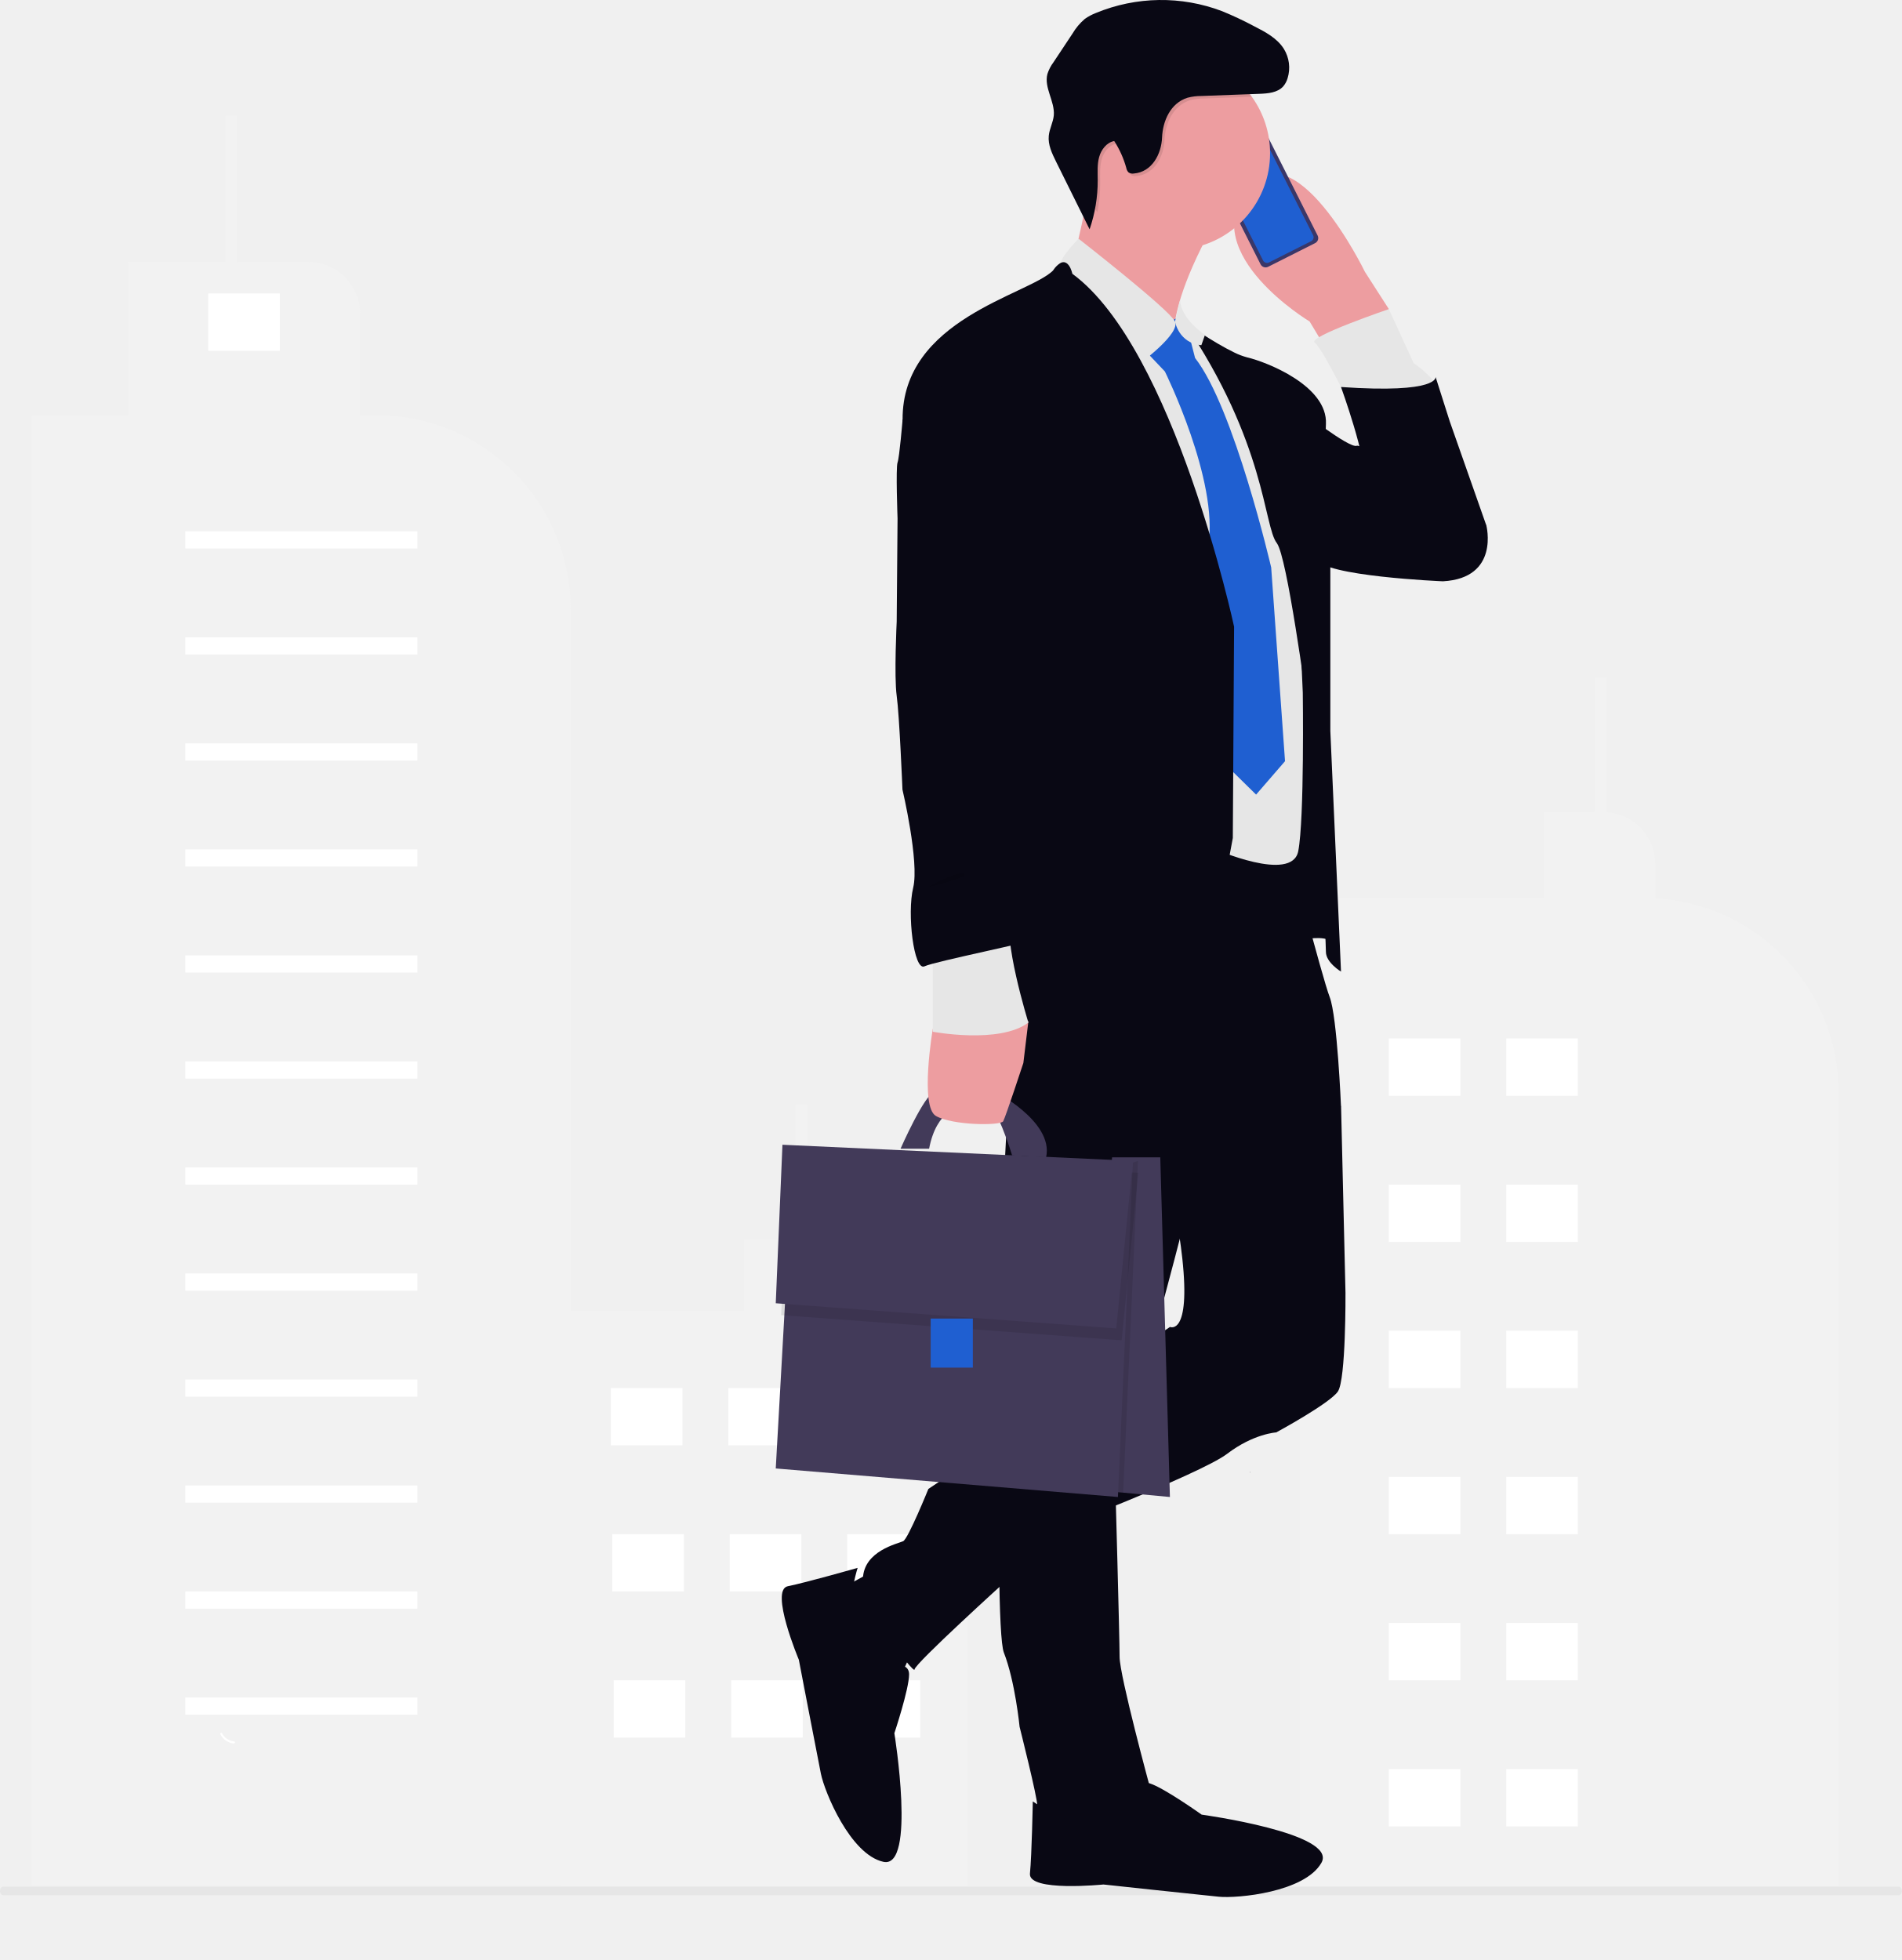
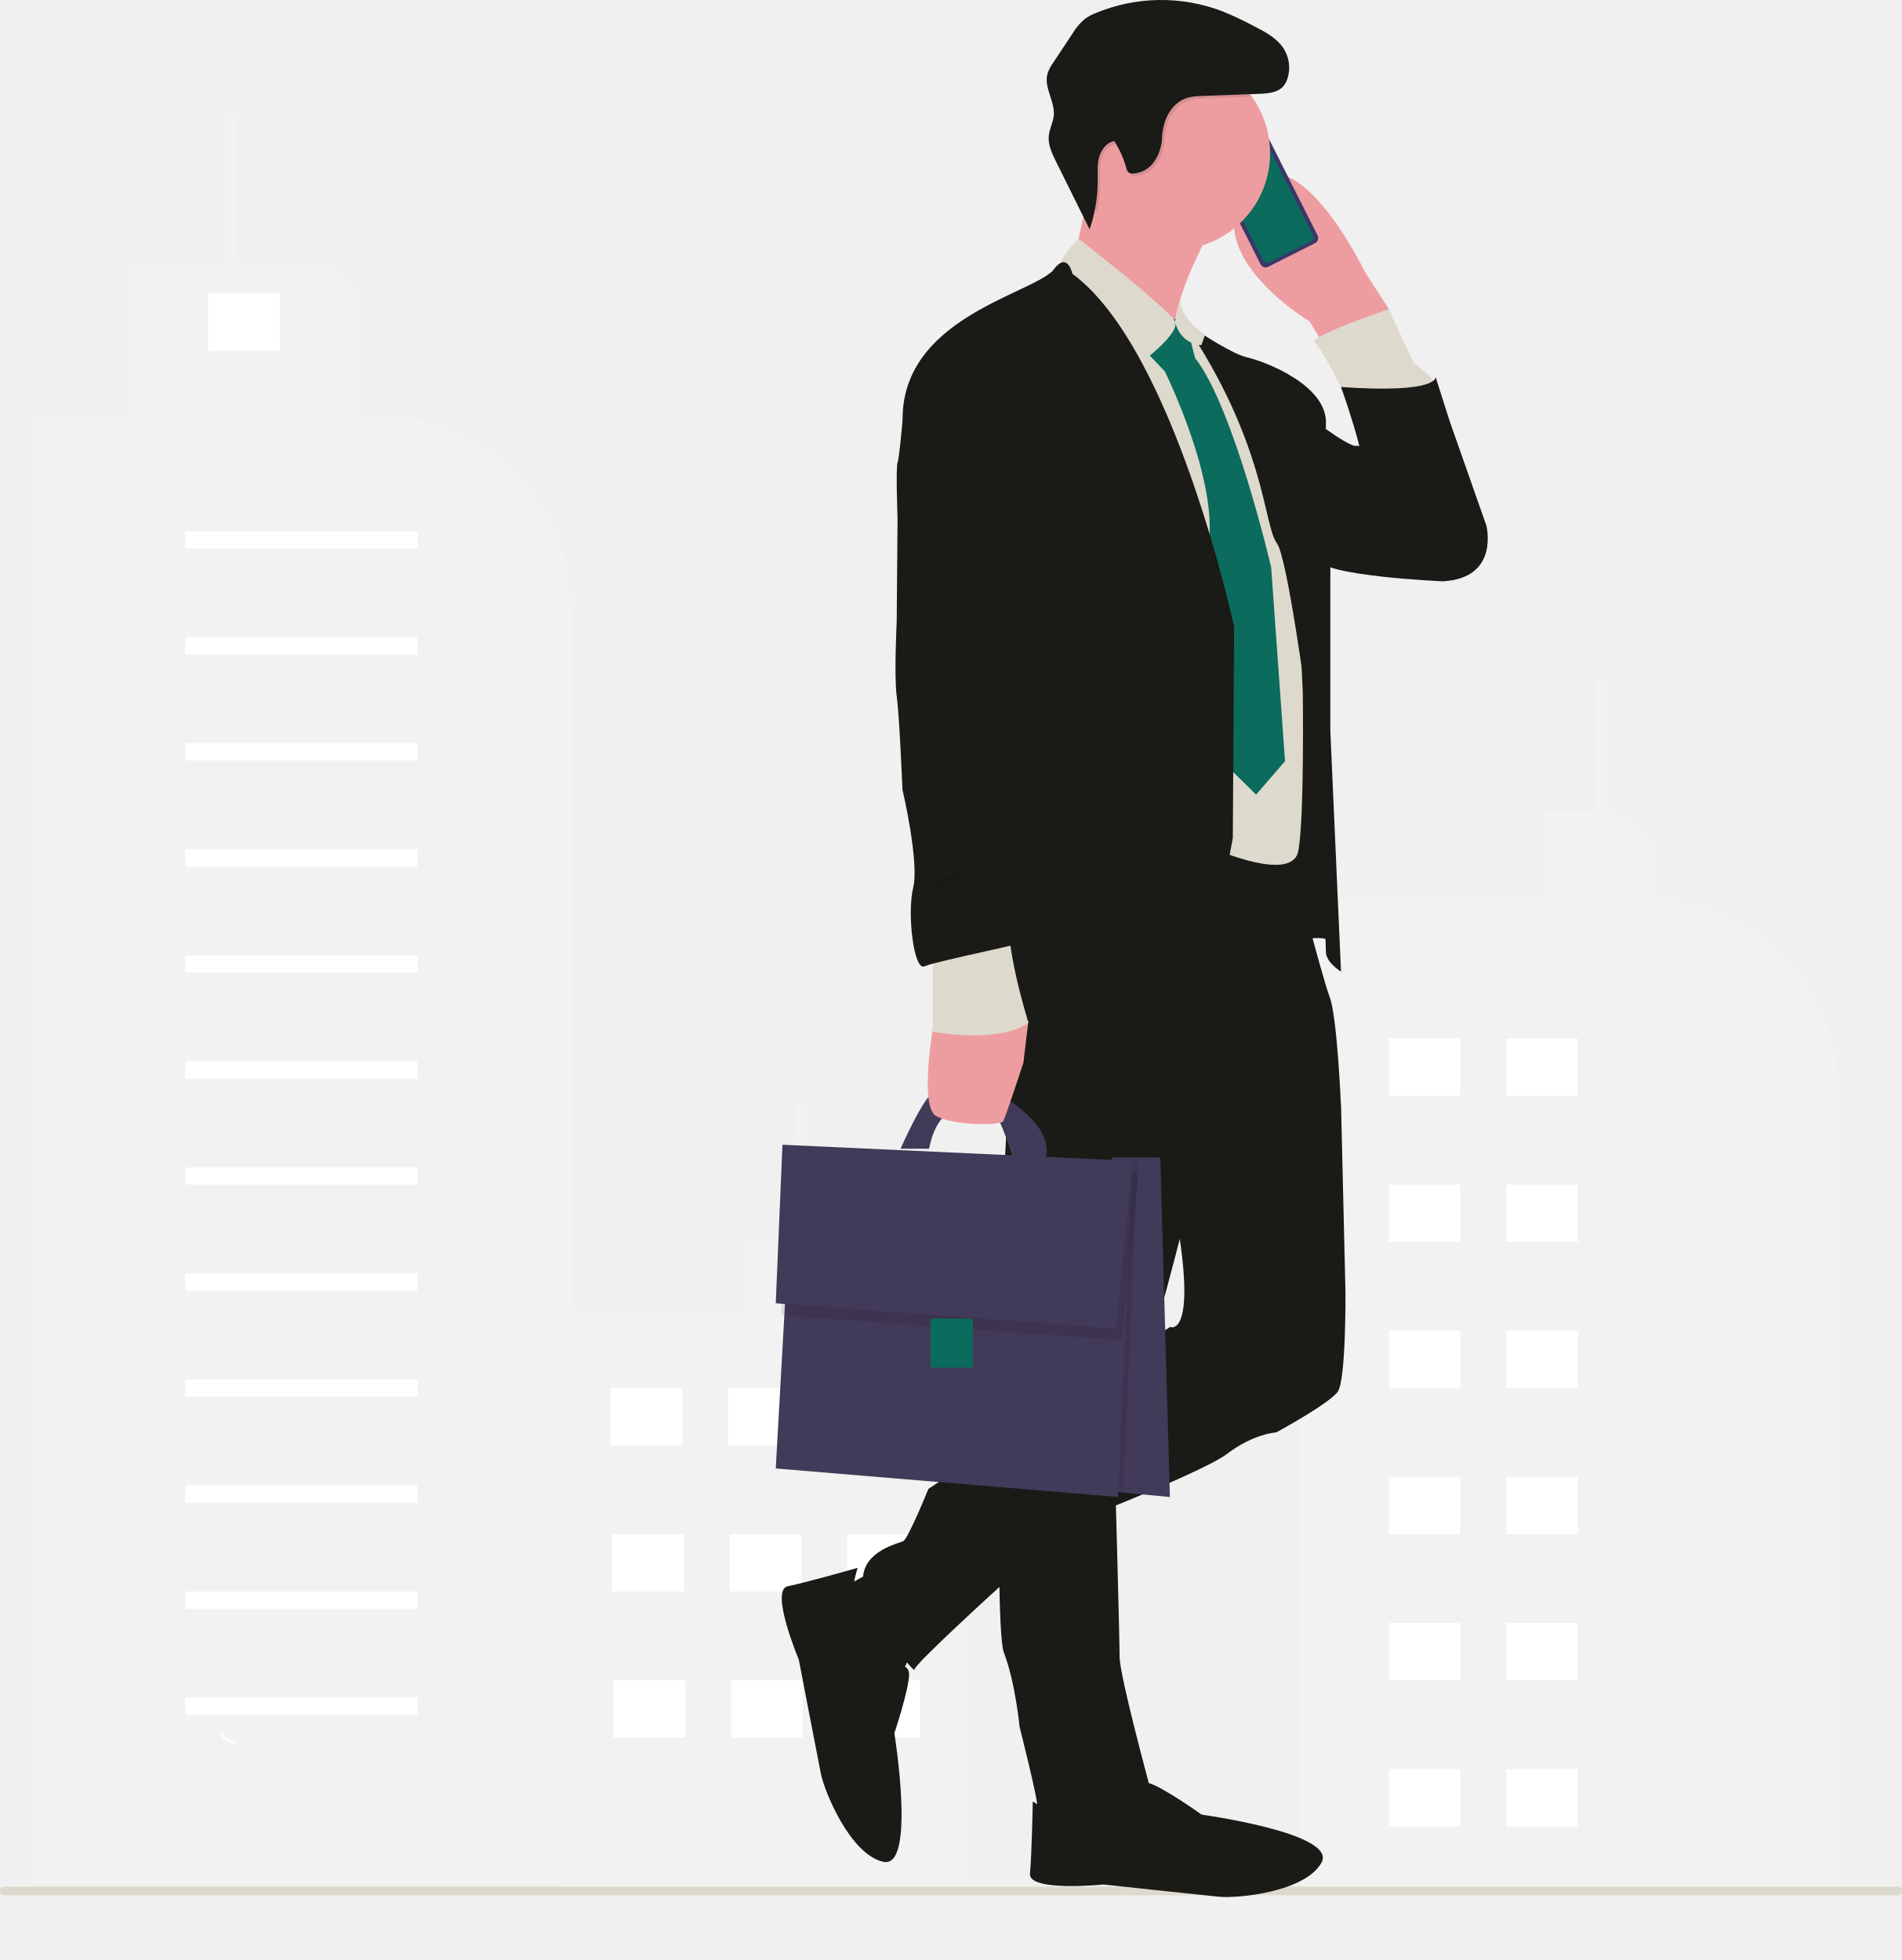
<svg xmlns="http://www.w3.org/2000/svg" width="755.916" height="779.013" viewBox="0 0 755.916 779.013">
  <g transform="translate(-510.674 -142.449)">
    <path d="M424.736,259.7h-6.555V219.34a20.566,20.566,0,0,0-20.566-20.566h-28.4V140.692h-4.555v58.081H325.934V259.7H287.783V843.93h214.1V336.852A77.15,77.15,0,0,0,424.736,259.7Z" transform="translate(235.61 47.795)" fill="#f2f2f2" />
    <path d="M595.238,567.689h-5.654v-7.9a20.551,20.551,0,0,0-19.36-20.506V485.692h-4.555v53.526h-20.5v28.471H472.283V796.6H634V606.45A38.761,38.761,0,0,0,595.238,567.689Z" transform="translate(261.227 95.697)" fill="#f2f2f2" />
    <path d="M871.5,424.506V410.784a20.549,20.549,0,0,0-19.36-20.506V336.692h-4.555v53.526h-20.5v34.165h-96.8v392.9h214.1V501.533A77.147,77.147,0,0,0,871.5,424.506Z" transform="translate(297.049 75.01)" fill="#f2f2f2" />
    <rect width="28.471" height="22.777" transform="translate(1062.636 555.195)" fill="#fff" />
    <rect width="28.471" height="22.777" transform="translate(1109.329 555.195)" fill="#fff" />
    <rect width="28.471" height="22.777" transform="translate(1062.636 613.277)" fill="#fff" />
    <rect width="28.471" height="22.777" transform="translate(1109.329 613.277)" fill="#fff" />
    <rect width="28.471" height="22.777" transform="translate(1062.636 671.357)" fill="#fff" />
    <rect width="28.471" height="22.777" transform="translate(1109.329 671.357)" fill="#fff" />
    <rect width="28.471" height="22.777" transform="translate(1062.636 729.439)" fill="#fff" />
    <rect width="28.471" height="22.777" transform="translate(1109.329 729.439)" fill="#fff" />
    <rect width="28.471" height="22.777" transform="translate(1062.636 787.52)" fill="#fff" />
    <rect width="28.471" height="22.777" transform="translate(1109.329 787.52)" fill="#fff" />
    <rect width="28.471" height="22.777" transform="translate(1062.636 845.602)" fill="#fff" />
    <rect width="28.471" height="22.777" transform="translate(1109.329 845.602)" fill="#fff" />
    <rect width="92.246" height="6.833" transform="translate(584.321 353.619)" fill="#fff" />
    <rect width="92.246" height="6.833" transform="translate(584.321 395.758)" fill="#fff" />
    <rect width="92.246" height="6.833" transform="translate(584.321 437.895)" fill="#fff" />
    <rect width="92.246" height="6.833" transform="translate(584.321 480.031)" fill="#fff" />
    <rect width="92.246" height="6.833" transform="translate(584.321 522.17)" fill="#fff" />
    <rect width="92.246" height="6.833" transform="translate(584.321 564.307)" fill="#fff" />
    <rect width="92.246" height="6.833" transform="translate(584.321 606.443)" fill="#fff" />
    <rect width="92.246" height="6.833" transform="translate(584.321 648.582)" fill="#fff" />
    <rect width="92.246" height="6.833" transform="translate(584.321 690.719)" fill="#fff" />
    <rect width="92.246" height="6.833" transform="translate(584.321 732.855)" fill="#fff" />
    <rect width="92.246" height="6.833" transform="translate(584.321 774.994)" fill="#fff" />
    <rect width="92.246" height="6.833" transform="translate(584.321 817.131)" fill="#fff" />
    <rect width="28.471" height="22.777" transform="translate(753.44 694.135)" fill="#fff" />
    <rect width="28.471" height="22.777" transform="translate(800.132 694.135)" fill="#fff" />
    <rect width="28.471" height="22.777" transform="translate(846.825 694.135)" fill="#fff" />
    <rect width="28.471" height="22.777" transform="translate(754.009 752.217)" fill="#fff" />
    <rect width="28.471" height="22.777" transform="translate(800.702 752.217)" fill="#fff" />
    <rect width="28.471" height="22.777" transform="translate(847.395 752.217)" fill="#fff" />
    <rect width="28.471" height="22.777" transform="translate(754.579 810.297)" fill="#fff" />
    <rect width="28.471" height="22.777" transform="translate(801.271 810.297)" fill="#fff" />
    <rect width="28.471" height="22.777" transform="translate(847.964 810.297)" fill="#fff" />
    <rect width="28.471" height="22.777" transform="translate(593.432 259.096)" fill="#fff" />
    <path d="M354.189,705.182a6.133,6.133,0,0,0,4.818,3.264c.518.051.37.846-.145.8a6.873,6.873,0,0,1-5.338-3.6.418.418,0,0,1,.1-.563A.407.407,0,0,1,354.189,705.182Z" transform="translate(244.729 126.15)" fill="#fff" />
    <path d="M804.695,734.2a20.882,20.882,0,0,0,14.691-3.986c.418-.311.878.354.456.664a21.719,21.719,0,0,1-15.291,4.119C804.033,734.937,804.18,734.142,804.695,734.2Z" transform="translate(307.316 129.637)" fill="#fff" />
    <path d="M712.844,614.281a.443.443,0,0,0,.2-.356c-.059.052-.114.107-.178.158C712.862,614.151,712.86,614.213,712.844,614.281Z" transform="translate(294.628 113.502)" fill="#2f2e41" />
    <path d="M623.3,478.869l-5.078,2.6a.2.2,0,0,1-.186-.362l5.078-2.6a.2.2,0,0,1,.186.362Z" transform="translate(281.451 94.697)" fill="#fff" />
    <ellipse cx="0.163" cy="0.163" rx="0.163" ry="0.163" transform="translate(905.293 572.814)" fill="#fff" />
-     <path d="M255.615,690.439c0,.945.556,1.714,1.246,1.717h753.417c.692,0,1.253-.769,1.253-1.717s-.561-1.717-1.253-1.717H256.868c-.69,0-1.251.761-1.253,1.707Z" transform="translate(255.059 203.572)" fill="#e6e6e6" />
+     <path d="M255.615,690.439c0,.945.556,1.714,1.246,1.717h753.417c.692,0,1.253-.769,1.253-1.717s-.561-1.717-1.253-1.717H256.868c-.69,0-1.251.761-1.253,1.707Z" transform="translate(255.059 203.572)" fill="#ded9cd" />
    <path d="M516.68,151.15c-19.5,39.55-7.39,47.82-5.46,48.84-4.13-1.92-57.81-27.14-50.75-33.54,4.59-4.17,8.52-22.31,10.83-35.31,1.37-7.76,2.17-13.69,2.17-13.69l56.33,10.33A265.57,265.57,0,0,0,516.68,151.15Z" transform="translate(471.36 89.988)" fill="#ed9da0" />
-     <path d="M796.088,574.691l-8.762,18.986-16.065-1.46-10.222-33.591,16.064-8.762Z" transform="translate(171.22 1435.657) rotate(-73)" fill="#090814" />
-     <path d="M945.163,712.274s8.763-2.921,8.763,2.921-5.842,23.368-5.842,23.368,8.763,54.038-4.381,51.117-23.367-27.749-24.828-35.051-8.763-45.275-8.763-45.275-11.684-27.749-4.381-29.21,27.749-7.3,27.749-7.3S921.8,709.353,945.163,712.274Z" transform="translate(4.793 1554.406) rotate(-73)" fill="#090814" />
-     <path d="M796.088,574.691l-8.762,18.986-16.065-1.46-10.222-33.591,16.064-8.762Z" transform="translate(80.278 217.195)" fill="#090814" />
-     <path d="M945.163,712.274s8.763-2.921,8.763,2.921-5.842,23.368-5.842,23.368,8.763,54.038-4.381,51.117-23.367-27.749-24.828-35.051-8.763-45.275-8.763-45.275-11.684-27.749-4.381-29.21,27.749-7.3,27.749-7.3S921.8,709.353,945.163,712.274Z" transform="translate(-81.94 92.76)" fill="#090814" />
+     <path d="M796.088,574.691l-8.762,18.986-16.065-1.46-10.222-33.591,16.064-8.762Z" transform="translate(171.22 1435.657) rotate(-73)" fill="#1a1a16" />
+     <path d="M945.163,712.274s8.763-2.921,8.763,2.921-5.842,23.368-5.842,23.368,8.763,54.038-4.381,51.117-23.367-27.749-24.828-35.051-8.763-45.275-8.763-45.275-11.684-27.749-4.381-29.21,27.749-7.3,27.749-7.3S921.8,709.353,945.163,712.274Z" transform="translate(4.793 1554.406) rotate(-73)" fill="#1a1a16" />
+     <path d="M796.088,574.691l-8.762,18.986-16.065-1.46-10.222-33.591,16.064-8.762Z" transform="translate(80.278 217.195)" fill="#1a1a16" />
+     <path d="M945.163,712.274s8.763-2.921,8.763,2.921-5.842,23.368-5.842,23.368,8.763,54.038-4.381,51.117-23.367-27.749-24.828-35.051-8.763-45.275-8.763-45.275-11.684-27.749-4.381-29.21,27.749-7.3,27.749-7.3S921.8,709.353,945.163,712.274Z" transform="translate(-81.94 92.76)" fill="#1a1a16" />
    <path d="M591.3,175.28l-.34.45-1.16,1.55L567.55,193l-4.72-7.76-3-5s-44.35-26.6-25.28-52.24,47.25,32.5,47.25,32.5Z" transform="translate(471.36 89.988)" fill="#ed9da0" />
    <rect width="0.43" height="2.06" rx="0.21" transform="matrix(0.893, -0.45, 0.45, 0.893, 992.326, 209.596)" fill="#3a3768" />
    <rect width="0.48" height="3.59" rx="0.24" transform="matrix(0.893, -0.45, 0.45, 0.893, 994.005, 212.967)" fill="#3a3768" />
    <rect width="0.46" height="3.62" rx="0.23" transform="matrix(0.893, -0.45, 0.45, 0.893, 996.185, 217.291)" fill="#3a3768" />
    <rect width="25.4" height="51.62" rx="2.24" transform="matrix(0.893, -0.45, 0.45, 0.893, 989.468, 203.4)" fill="#3a3768" />
-     <path d="M536.4,105.67a.9.9,0,0,0-.4,1.22l.08.17a.91.91,0,0,1-.4,1.23l-9.62,4.84a.9.9,0,0,1-1.22-.4l-.09-.17a.91.91,0,0,0-1.22-.41l-1.87.95a1.72,1.72,0,0,0-.77,2.33L541.33,156a1.75,1.75,0,0,0,2.34.77l16.78-8.45a1.75,1.75,0,0,0,.77-2.34l-20.45-40.59a1.74,1.74,0,0,0-2.34-.77Z" transform="translate(471.36 89.988)" fill="#1F5FD1" />
+     <path d="M536.4,105.67a.9.9,0,0,0-.4,1.22l.08.17a.91.91,0,0,1-.4,1.23l-9.62,4.84a.9.9,0,0,1-1.22-.4l-.09-.17a.91.91,0,0,0-1.22-.41l-1.87.95a1.72,1.72,0,0,0-.77,2.33L541.33,156a1.75,1.75,0,0,0,2.34.77l16.78-8.45a1.75,1.75,0,0,0,.77-2.34l-20.45-40.59a1.74,1.74,0,0,0-2.34-.77Z" transform="translate(471.36 89.988)" fill="#0B6B5C" />
    <rect width="3.55" height="0.72" rx="0.36" transform="matrix(0.893, -0.45, 0.45, 0.893, 999.323, 200.164)" fill="#e6e8ec" />
    <circle cx="0.41" cy="0.41" r="0.41" transform="translate(1003.07 198.027)" fill="#e6e8ec" />
-     <path d="M550.8,261.28,544.55,429s21-7,24.25-1.75-3.5-84-3.5-84Z" transform="translate(471.36 89.988)" fill="#090814" />
-     <path d="M571.05,605.53c-3.25,4.75-24.5,16.25-24.5,16.25s-9,.5-19.5,8.5c-5.43,4.14-24.3,12.35-41.25,19.32-15.83,6.51-30,11.93-30,11.93l-16.32,19S402.8,713.75,402.8,716s-20.769-24.723-20.519-35.973S396.3,666,398.3,665s10-20.75,10-20.75l31.17-20.91,62-41.56,2.86-1.92s8.25,3.78,4.9-27.19c-.65-6-1.74-13.29-3.4-22.17-10.25-54.75,26.5-61,26.5-61l32.25,10.75,7.75,12v.06l1.75,73.94S574.3,600.78,571.05,605.53Z" transform="translate(471.36 89.988)" fill="#090814" />
-     <path d="M444.55,401.53l-6.25,120s-4.5,176.25,0,187.75,6.25,29.5,6.25,29.5,7.254,28.745,7,31.245,31,15,45-6.5c0,0-12.25-45-12.25-52.53s-1.75-70.5-1.75-70.5,27.25-100,28.5-107,9.75-40.25,9.75-40.25l51.5-1s-1.5-35.75-4.5-43.5-17.75-64.5-17.75-64.5Z" transform="translate(471.36 89.988)" fill="#090814" />
-     <path d="M611.55,211.78c-2,7-35.75,0-35.75,0l-3.5-5.5s-.35-.7-.94-1.84c-2.16-4.19-7.39-14.11-9.55-15.87-2.75-2.25,29.5-13.25,29.5-13.25l9.88,21.5a39.821,39.821,0,0,1,6.7,5.67C610.39,205.2,612.46,208.59,611.55,211.78Z" transform="translate(471.36 89.988)" fill="#e6e6e6" />
-     <path d="M555.55,215s20,15.78,23,14.64,51.5,31.61,51.5,31.61,5.5,21-17.25,22.25c0,0-48.25-2-50.25-9S555.55,215,555.55,215Z" transform="translate(471.36 89.988)" fill="#090814" />
-     <path d="M501.05,180.28l-21.75,22.5,30.5,194,12-7s31,13.75,33.5,1,1.81-63,1.81-63L553.05,237s-14.25-31.75-14.25-32.75-20.55-16.5-20.55-16.5l-9.7-7.5Z" transform="translate(471.36 89.988)" fill="#e6e6e6" />
-     <path d="M502.3,181.53l-6,12.25,6,6.33s21.5,43.42,17.25,69.17l4.5,84.75,14.5,14.25L550.05,355l-5.5-77s-14.75-63.5-30.25-83.25l-4.5-17.5Z" transform="translate(471.36 89.988)" fill="#1F5FD1" />
+     <path d="M550.8,261.28,544.55,429s21-7,24.25-1.75-3.5-84-3.5-84Z" transform="translate(471.36 89.988)" fill="#1a1a16" />
+     <path d="M571.05,605.53c-3.25,4.75-24.5,16.25-24.5,16.25s-9,.5-19.5,8.5c-5.43,4.14-24.3,12.35-41.25,19.32-15.83,6.51-30,11.93-30,11.93l-16.32,19S402.8,713.75,402.8,716s-20.769-24.723-20.519-35.973S396.3,666,398.3,665s10-20.75,10-20.75l31.17-20.91,62-41.56,2.86-1.92s8.25,3.78,4.9-27.19c-.65-6-1.74-13.29-3.4-22.17-10.25-54.75,26.5-61,26.5-61l32.25,10.75,7.75,12v.06l1.75,73.94S574.3,600.78,571.05,605.53Z" transform="translate(471.36 89.988)" fill="#1a1a16" />
+     <path d="M444.55,401.53l-6.25,120s-4.5,176.25,0,187.75,6.25,29.5,6.25,29.5,7.254,28.745,7,31.245,31,15,45-6.5c0,0-12.25-45-12.25-52.53s-1.75-70.5-1.75-70.5,27.25-100,28.5-107,9.75-40.25,9.75-40.25l51.5-1s-1.5-35.75-4.5-43.5-17.75-64.5-17.75-64.5Z" transform="translate(471.36 89.988)" fill="#1a1a16" />
+     <path d="M611.55,211.78c-2,7-35.75,0-35.75,0l-3.5-5.5s-.35-.7-.94-1.84c-2.16-4.19-7.39-14.11-9.55-15.87-2.75-2.25,29.5-13.25,29.5-13.25l9.88,21.5a39.821,39.821,0,0,1,6.7,5.67C610.39,205.2,612.46,208.59,611.55,211.78Z" transform="translate(471.36 89.988)" fill="#ded9cd" />
+     <path d="M555.55,215s20,15.78,23,14.64,51.5,31.61,51.5,31.61,5.5,21-17.25,22.25c0,0-48.25-2-50.25-9S555.55,215,555.55,215Z" transform="translate(471.36 89.988)" fill="#1a1a16" />
+     <path d="M501.05,180.28l-21.75,22.5,30.5,194,12-7s31,13.75,33.5,1,1.81-63,1.81-63L553.05,237s-14.25-31.75-14.25-32.75-20.55-16.5-20.55-16.5l-9.7-7.5Z" transform="translate(471.36 89.988)" fill="#ded9cd" />
+     <path d="M502.3,181.53l-6,12.25,6,6.33s21.5,43.42,17.25,69.17l4.5,84.75,14.5,14.25L550.05,355l-5.5-77s-14.75-63.5-30.25-83.25l-4.5-17.5Z" transform="translate(471.36 89.988)" fill="#0B6B5C" />
    <path d="M544.11,113.38a38.33,38.33,0,1,1-7.29-22.49A38.33,38.33,0,0,1,544.11,113.38Z" transform="translate(471.36 89.988)" fill="#ed9da0" />
-     <path d="M492.55,196.78l-31.5-38s-2.91-1.17,6.92-11.46c0,0,36.1,28.14,38.34,32.92S492.55,196.78,492.55,196.78Z" transform="translate(471.36 89.988)" fill="#e6e6e6" />
-     <path d="M572.3,438.63s-6-3.6-6-7.85-3-64.25-3-64.25-4.4-35.81-9-64.27h0c-2.7-16.77-5.47-31-7.43-33.82l-.08-.12c-5.25-6.75-4.25-39.75-37-88,.44.3,11.73,8.22,20,12.2a27.419,27.419,0,0,0,5.27,2c7.5,1.75,32,11.25,31.25,26.5s1.75,50.25,1.75,50.25V343Z" transform="translate(471.36 89.988)" fill="#090814" />
-     <path d="M572.3,206.28s10.5,29,9,36.25,24.25,35.75,24.25,35.75l24.5-17-14.5-41.25-5.665-17.772S611.55,209,572.3,206.28Z" transform="translate(471.36 89.988)" fill="#090814" />
+     <path d="M492.55,196.78l-31.5-38s-2.91-1.17,6.92-11.46c0,0,36.1,28.14,38.34,32.92S492.55,196.78,492.55,196.78Z" transform="translate(471.36 89.988)" fill="#ded9cd" />
+     <path d="M572.3,438.63s-6-3.6-6-7.85-3-64.25-3-64.25-4.4-35.81-9-64.27h0c-2.7-16.77-5.47-31-7.43-33.82l-.08-.12c-5.25-6.75-4.25-39.75-37-88,.44.3,11.73,8.22,20,12.2a27.419,27.419,0,0,0,5.27,2c7.5,1.75,32,11.25,31.25,26.5s1.75,50.25,1.75,50.25V343Z" transform="translate(471.36 89.988)" fill="#1a1a16" />
+     <path d="M572.3,206.28s10.5,29,9,36.25,24.25,35.75,24.25,35.75l24.5-17-14.5-41.25-5.665-17.772S611.55,209,572.3,206.28Z" transform="translate(471.36 89.988)" fill="#1a1a16" />
    <path d="M536.82,90.89l-19,.72a21.16,21.16,0,0,0-5.5.69c-6.79,2.09-9.92,9.31-10.17,15.8s-4,13.76-11.27,14.33a2.81,2.81,0,0,1-2.07-.46,3.42,3.42,0,0,1-.88-1.77,38.7,38.7,0,0,0-4.78-10.68c-3,.54-5.22,3.39-6,6.37s-.57,6.12-.56,9.21a59.608,59.608,0,0,1-1.13,11.69,38.328,38.328,0,1,1,61.393-45.9Z" transform="translate(471.36 89.988)" opacity="0.1" />
-     <path d="M511.33,91.3a21.16,21.16,0,0,1,5.5-.69l23.07-.86c3.38-.13,7.15-.43,9.42-2.94a8.81,8.81,0,0,0,1.76-3.29,14.2,14.2,0,0,0-1.49-11.63c-2.67-4.25-7.35-6.72-11.81-9a137.233,137.233,0,0,0-12.77-6,68,68,0,0,0-50.1.72A20.22,20.22,0,0,0,470.45,60a23.05,23.05,0,0,0-4.86,5.8L458,77.24a15.75,15.75,0,0,0-2.39,4.62c-1.43,5.43,3,10.86,2.54,16.45-.26,2.78-1.73,5.33-2,8.11-.36,3.59,1.28,7,2.89,10.27l13.34,26.91a59.62,59.62,0,0,0,3.23-19.5c0-3.09-.26-6.23.56-9.21s3-5.83,6-6.37a38.569,38.569,0,0,1,4.79,10.68,3.38,3.38,0,0,0,.88,1.77,2.8,2.8,0,0,0,2.07.46c7.31-.57,11-7.77,11.27-14.33S504.54,93.39,511.33,91.3Z" transform="translate(471.36 89.988)" fill="#090814" />
-     <path d="M529.8,301.53v.73l-.5,83.27s-12.75,70-16.25,72.75-80.25-4.75-80.25-4.75L398.05,219.28c-.25-40,49.75-49.5,59.75-59.25l.32-.45a8.89,8.89,0,0,1,2.52-2.49h0c2.06-1.19,3.37.38,4.12,1.93a11.63,11.63,0,0,1,.78,2.27C506.05,191,529.8,301.53,529.8,301.53Z" transform="translate(471.36 89.988)" fill="#090814" />
-     <path d="M508.36,171.58l-2.05,8.66s1.5,8.67,10.49,9.42l1.45-4.13S508.55,179.31,508.36,171.58Z" transform="translate(471.36 89.988)" fill="#e6e6e6" />
+     <path d="M511.33,91.3a21.16,21.16,0,0,1,5.5-.69l23.07-.86c3.38-.13,7.15-.43,9.42-2.94a8.81,8.81,0,0,0,1.76-3.29,14.2,14.2,0,0,0-1.49-11.63c-2.67-4.25-7.35-6.72-11.81-9a137.233,137.233,0,0,0-12.77-6,68,68,0,0,0-50.1.72A20.22,20.22,0,0,0,470.45,60a23.05,23.05,0,0,0-4.86,5.8L458,77.24a15.75,15.75,0,0,0-2.39,4.62c-1.43,5.43,3,10.86,2.54,16.45-.26,2.78-1.73,5.33-2,8.11-.36,3.59,1.28,7,2.89,10.27l13.34,26.91a59.62,59.62,0,0,0,3.23-19.5c0-3.09-.26-6.23.56-9.21s3-5.83,6-6.37a38.569,38.569,0,0,1,4.79,10.68,3.38,3.38,0,0,0,.88,1.77,2.8,2.8,0,0,0,2.07.46c7.31-.57,11-7.77,11.27-14.33S504.54,93.39,511.33,91.3Z" transform="translate(471.36 89.988)" fill="#1a1a16" />
+     <path d="M529.8,301.53v.73l-.5,83.27s-12.75,70-16.25,72.75-80.25-4.75-80.25-4.75L398.05,219.28c-.25-40,49.75-49.5,59.75-59.25l.32-.45a8.89,8.89,0,0,1,2.52-2.49h0c2.06-1.19,3.37.38,4.12,1.93a11.63,11.63,0,0,1,.78,2.27C506.05,191,529.8,301.53,529.8,301.53Z" transform="translate(471.36 89.988)" fill="#1a1a16" />
+     <path d="M508.36,171.58l-2.05,8.66s1.5,8.67,10.49,9.42l1.45-4.13S508.55,179.31,508.36,171.58Z" transform="translate(471.36 89.988)" fill="#ded9cd" />
    <g transform="translate(224.535 75)">
      <path d="M195.36,469.89l-4.47,1.28-.18,4.42,134.02,1.73v-1.74Z" transform="translate(409.235 57.268)" fill="#423a59" />
      <path d="M344.89,611.17l-18.58-1.73-6.52-.6V505.5l1.72-23.99.38-5.34h19.17Z" transform="translate(406.235 51.268)" fill="#423a59" />
      <path d="M401.064,522.03s9.606-21.87,13.486-22.5,11,0,11,0l-.63,5.88s-9.5.75-12.5,16.62Z" transform="translate(242.995 1.988)" fill="#423a59" />
      <path d="M437.3,497.41s24.87,12.37,21.62,26.87l-13.5-.75s-6.5-21.62-11.62-22.75S437.3,497.41,437.3,497.41Z" transform="translate(242.995 3.158)" fill="#423a59" />
      <path d="M332.19,477.57l-5.88,131.87-6.52-.6V505.5l1.72-23.99Z" transform="translate(406.235 51.268)" opacity="0.1" />
      <path d="M192.23,528.5l-4,71.33,136,11.34,5.96-133.6Z" transform="translate(406.235 51.268)" fill="#423a59" />
      <path d="M189.23,536.17l2.66-63,139.3,6.4-6.63,66.6Z" transform="translate(407.385 53.988)" opacity="0.1" />
      <path d="M188.23,534.17l2.66-63,139.3,6.4-6.63,66.6Z" transform="translate(406.235 51.268)" fill="#423a59" />
-       <rect width="16.75" height="19.5" transform="translate(656.045 591.518)" fill="#1F5FD1" />
+       <rect width="16.75" height="19.5" transform="translate(656.045 591.518)" fill="#0B6B5C" />
    </g>
    <path d="M412.55,455.78l-2.5,5.628s-5.25,30.849,1.25,34.6,25.75,3.96,26.75,2.084,8-23.136,8-23.136l2-16.583Z" transform="translate(471.36 89.988)" fill="#ed9da0" />
-     <path d="M410.05,426.78v35.75s26.5,5,38-3.64c0,0-10.75-34.61-6.75-43.36S410.05,426.78,410.05,426.78Z" transform="translate(471.36 89.988)" fill="#e6e6e6" />
-     <path d="M405.05,215.53l-7,3.75s-1.25,15-2,17,0,22.25,0,22.25l-.34,41s-1.08,21.75,0,29.5S398,366.28,398,366.28s6.76,28.75,4.26,39,.25,33.25,4.5,31.25,43.5-9.75,45.5-11.25,1-15.5,0-17.25-7-25.5-6.5-31-1.75-53.75-1.75-53.75,3.75-51.5,5.25-63.5-3-47.25-7-47.75S426.55,184.28,405.05,215.53Z" transform="translate(471.36 89.988)" fill="#090814" />
+     <path d="M410.05,426.78v35.75s26.5,5,38-3.64c0,0-10.75-34.61-6.75-43.36S410.05,426.78,410.05,426.78Z" transform="translate(471.36 89.988)" fill="#ded9cd" />
+     <path d="M405.05,215.53l-7,3.75s-1.25,15-2,17,0,22.25,0,22.25l-.34,41s-1.08,21.75,0,29.5S398,366.28,398,366.28s6.76,28.75,4.26,39,.25,33.25,4.5,31.25,43.5-9.75,45.5-11.25,1-15.5,0-17.25-7-25.5-6.5-31-1.75-53.75-1.75-53.75,3.75-51.5,5.25-63.5-3-47.25-7-47.75S426.55,184.28,405.05,215.53Z" transform="translate(471.36 89.988)" fill="#1a1a16" />
    <path d="M408,405.11s11.72-6.66,14.41-5.33S408,405.11,408,405.11Z" transform="translate(471.36 89.988)" opacity="0.1" />
  </g>
</svg>
